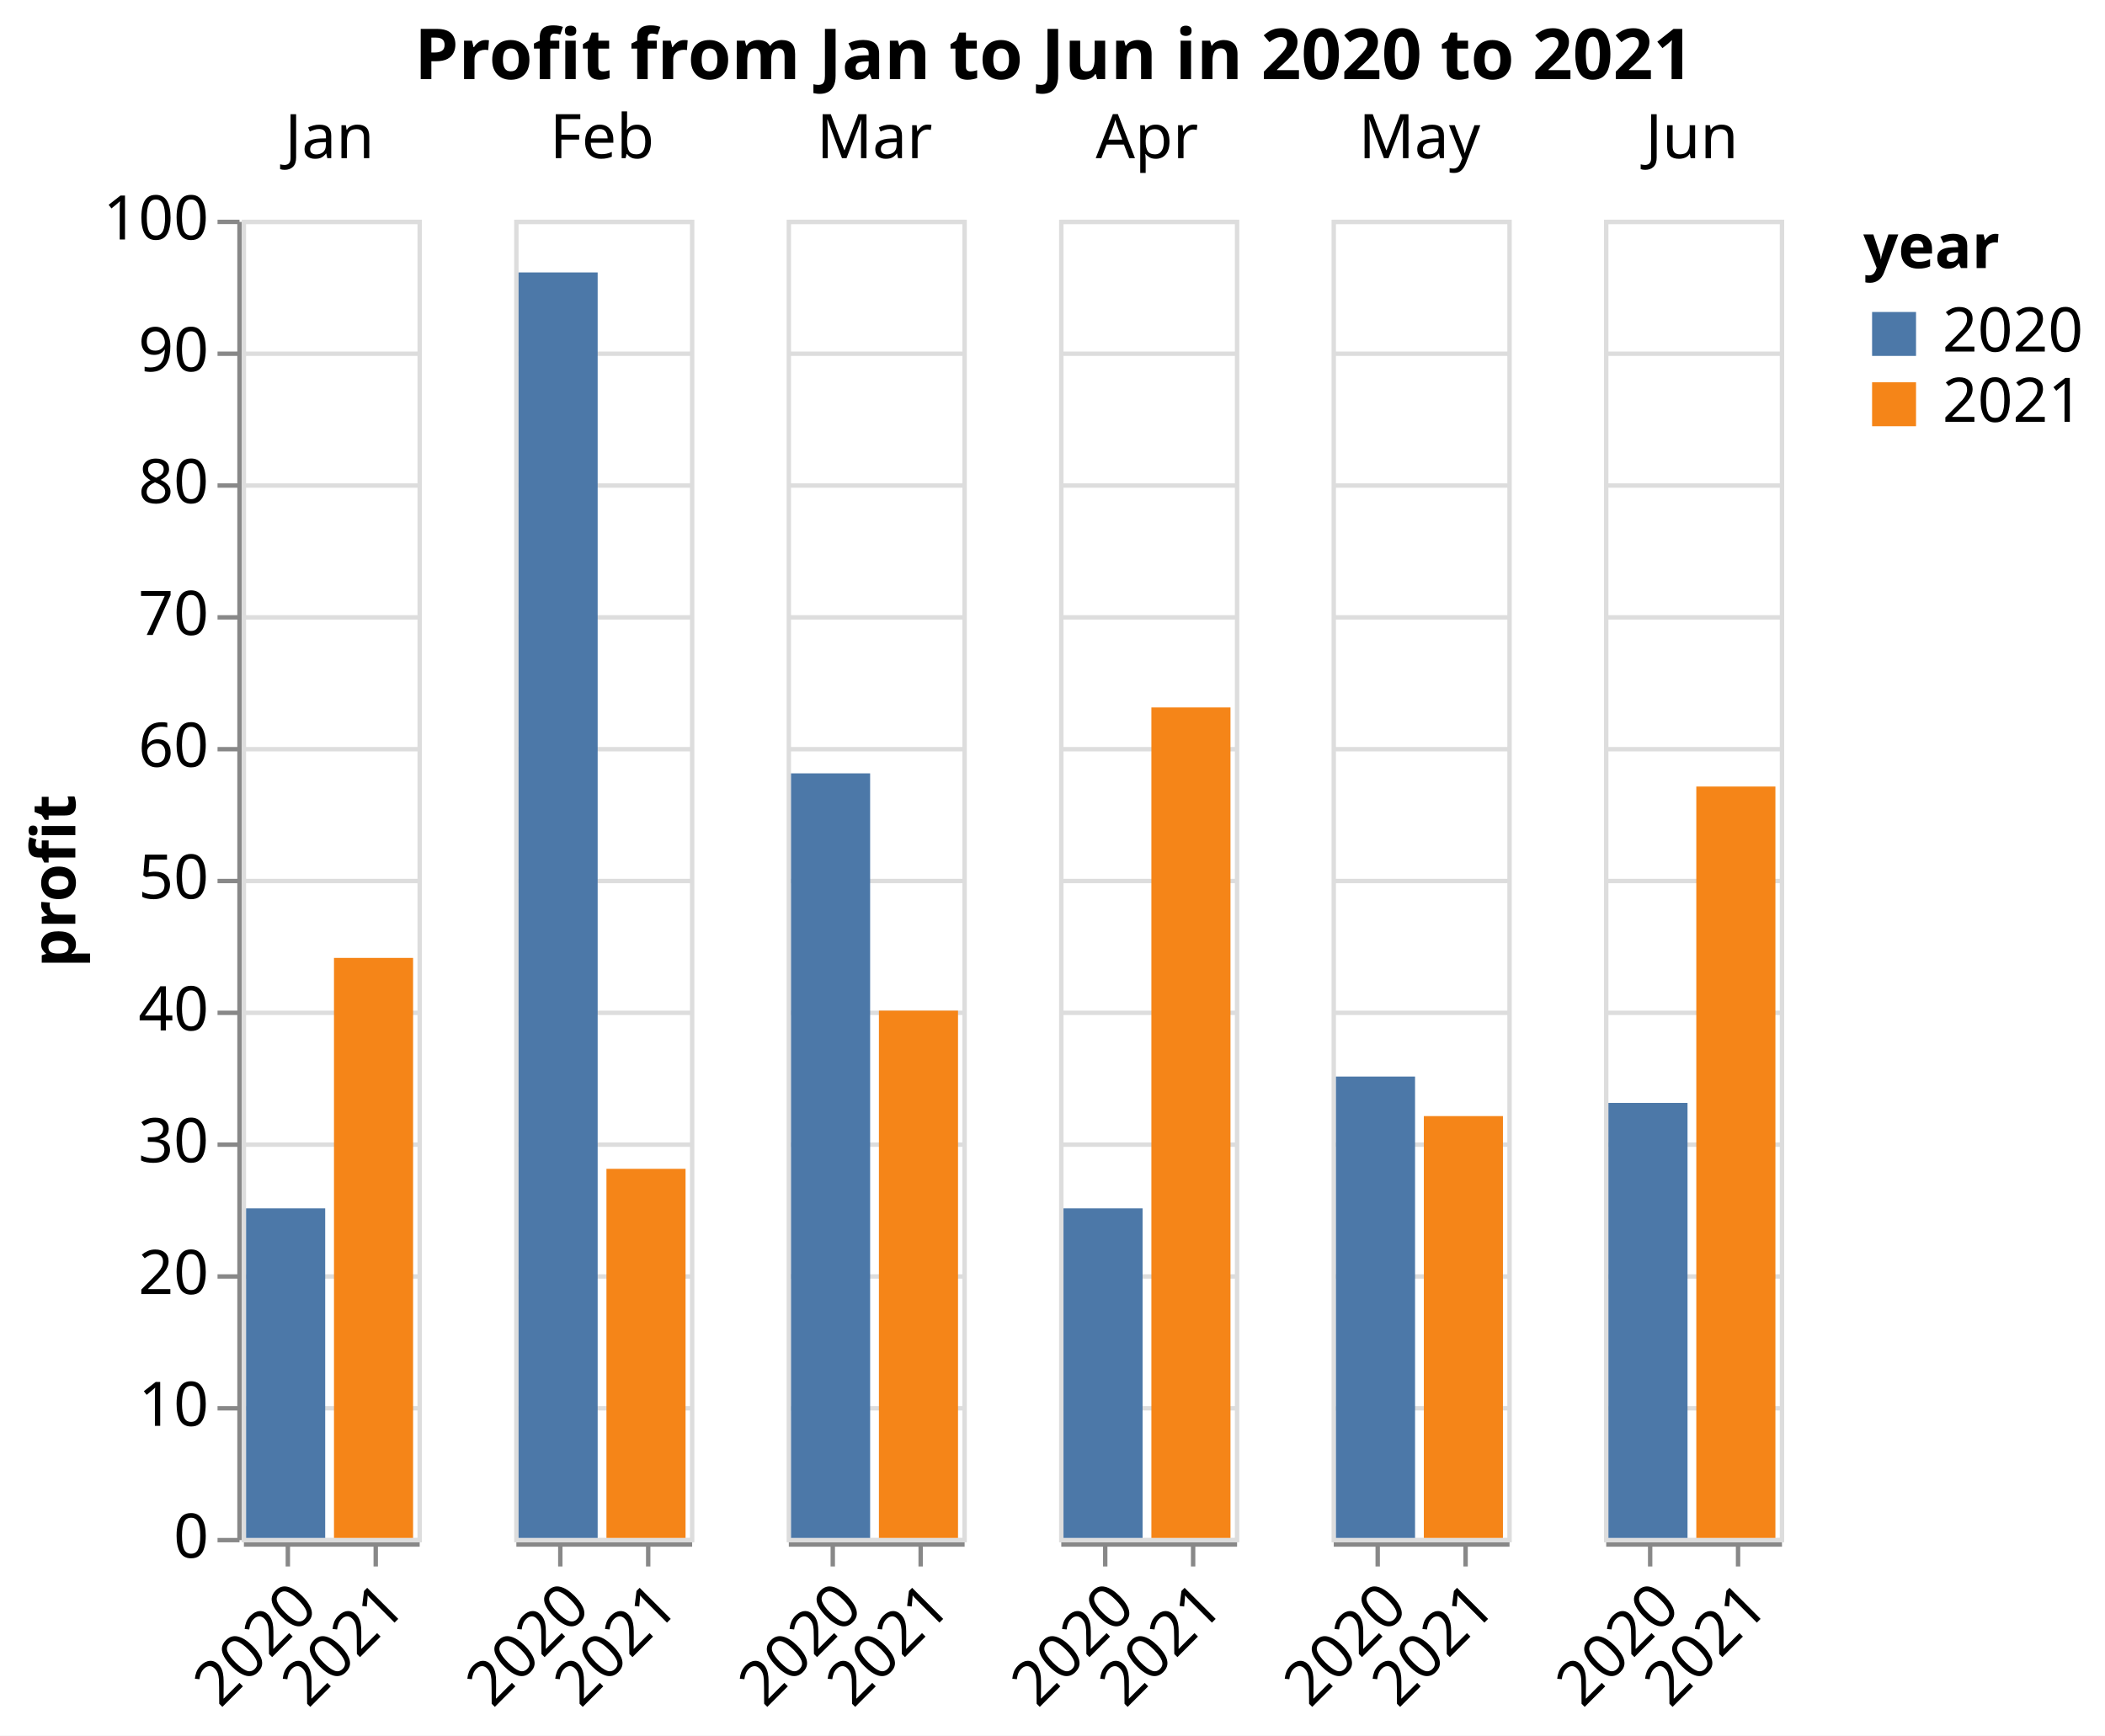
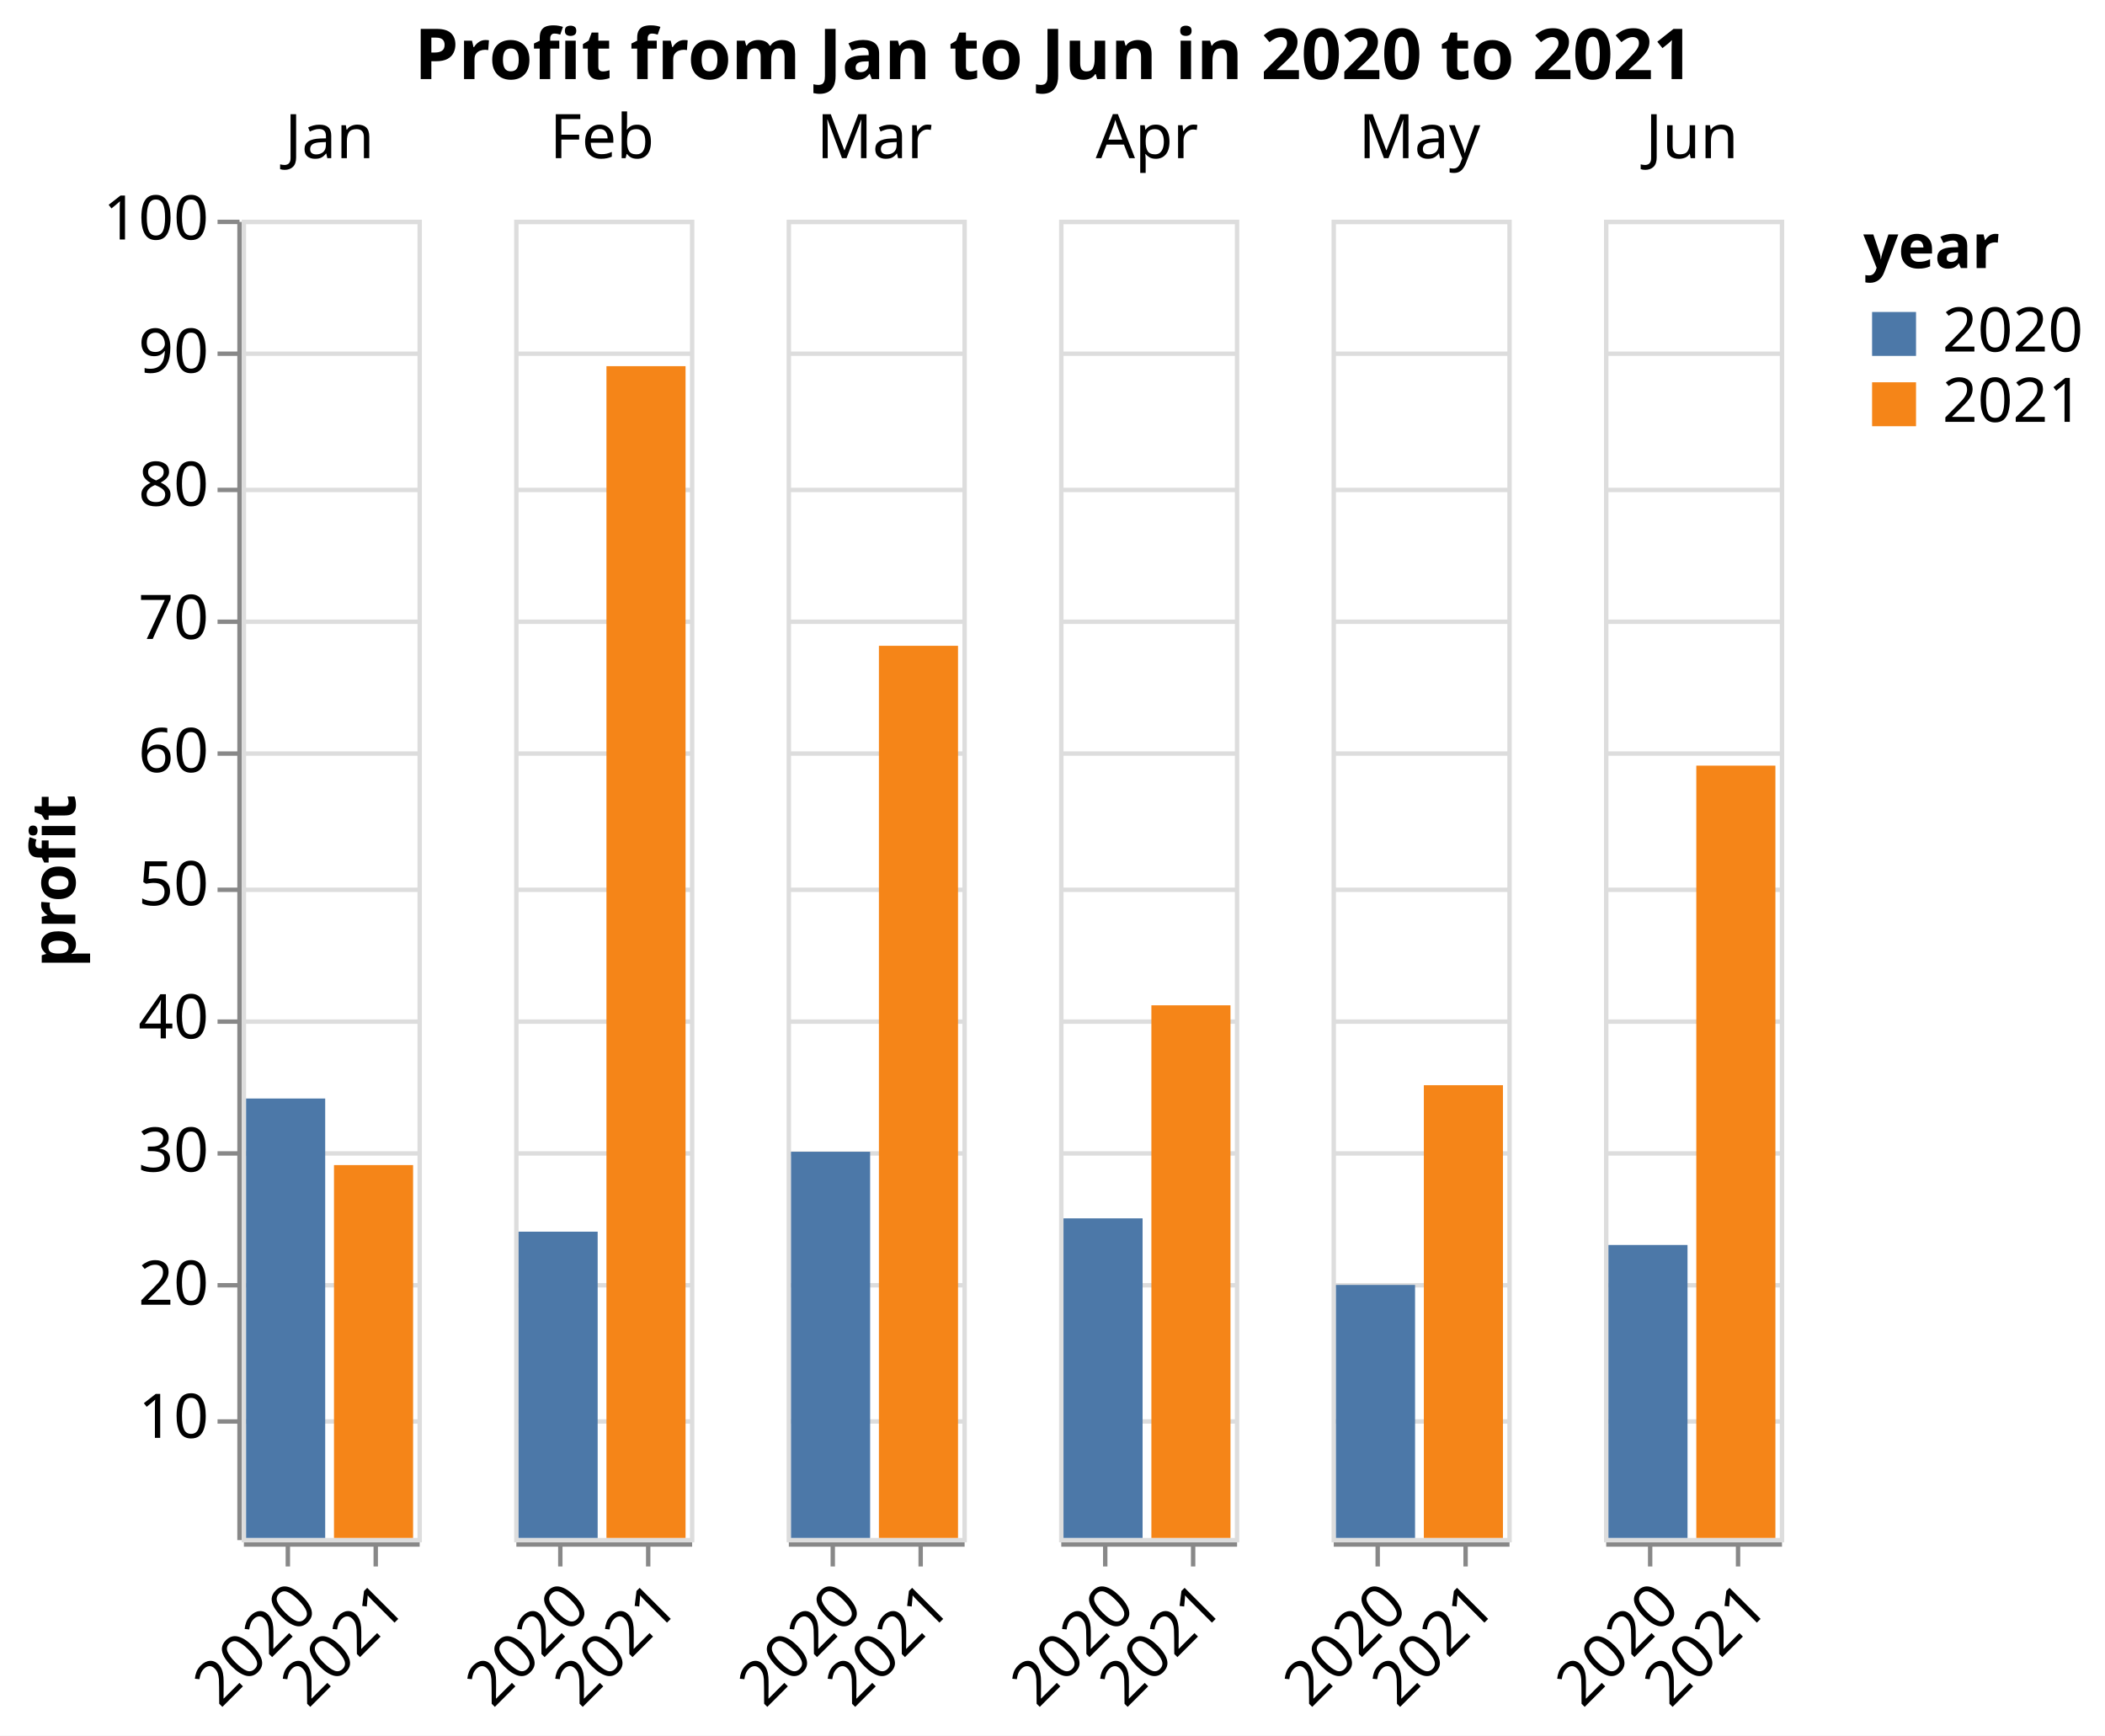
<svg xmlns="http://www.w3.org/2000/svg" version="1.1" class="marks" width="479" height="395" viewBox="0 0 479 395">
  <rect width="479" height="395" fill="white" />
  <g fill="none" stroke-miterlimit="10" transform="translate(55,50)">
    <g class="mark-group role-frame root" role="graphics-object" aria-roledescription="group mark container">
      <g transform="translate(0,0)">
        <path class="background" aria-hidden="true" d="M0,0h0v0h0Z" />
        <g>
          <g class="mark-group role-row-header row_header" role="graphics-object" aria-roledescription="group mark container">
            <g transform="translate(-1,0)">
              <path class="background" aria-hidden="true" d="M0,0h0v300h0Z" />
              <g>
-                 <g class="mark-group role-axis" role="graphics-symbol" aria-roledescription="axis" aria-label="Y-axis titled 'profit' for a linear scale with values from 0 to 100">
-                   <g transform="translate(0.5,0.5)">
-                     <path class="background" aria-hidden="true" d="M0,0h0v0h0Z" pointer-events="none" />
-                     <g>
-                       <g class="mark-rule role-axis-tick" pointer-events="none">
-                         <line transform="translate(0,300)" x2="-5" y2="0" stroke="#888" stroke-width="1" opacity="1" />
-                         <line transform="translate(0,270)" x2="-5" y2="0" stroke="#888" stroke-width="1" opacity="1" />
-                         <line transform="translate(0,240)" x2="-5" y2="0" stroke="#888" stroke-width="1" opacity="1" />
-                         <line transform="translate(0,210)" x2="-5" y2="0" stroke="#888" stroke-width="1" opacity="1" />
-                         <line transform="translate(0,180)" x2="-5" y2="0" stroke="#888" stroke-width="1" opacity="1" />
-                         <line transform="translate(0,150)" x2="-5" y2="0" stroke="#888" stroke-width="1" opacity="1" />
-                         <line transform="translate(0,120)" x2="-5" y2="0" stroke="#888" stroke-width="1" opacity="1" />
-                         <line transform="translate(0,90)" x2="-5" y2="0" stroke="#888" stroke-width="1" opacity="1" />
-                         <line transform="translate(0,60)" x2="-5" y2="0" stroke="#888" stroke-width="1" opacity="1" />
+                 <g class="mark-group role-axis" role="graphics-symbol" aria-roledescription="axis" aria-label="Y-axis titled 'profit' for a linear scale with values from 1 to 100">
+                   <g transform="translate(0.5,0.5)">
+                     <path class="background" aria-hidden="true" d="M0,0h0v0h0Z" pointer-events="none" />
+                     <g>
+                       <g class="mark-rule role-axis-tick" pointer-events="none">
+                         <line transform="translate(0,273)" x2="-5" y2="0" stroke="#888" stroke-width="1" opacity="1" />
+                         <line transform="translate(0,242)" x2="-5" y2="0" stroke="#888" stroke-width="1" opacity="1" />
+                         <line transform="translate(0,212)" x2="-5" y2="0" stroke="#888" stroke-width="1" opacity="1" />
+                         <line transform="translate(0,182)" x2="-5" y2="0" stroke="#888" stroke-width="1" opacity="1" />
+                         <line transform="translate(0,152)" x2="-5" y2="0" stroke="#888" stroke-width="1" opacity="1" />
+                         <line transform="translate(0,121)" x2="-5" y2="0" stroke="#888" stroke-width="1" opacity="1" />
+                         <line transform="translate(0,91)" x2="-5" y2="0" stroke="#888" stroke-width="1" opacity="1" />
+                         <line transform="translate(0,61)" x2="-5" y2="0" stroke="#888" stroke-width="1" opacity="1" />
                        <line transform="translate(0,30)" x2="-5" y2="0" stroke="#888" stroke-width="1" opacity="1" />
                        <line transform="translate(0,0)" x2="-5" y2="0" stroke="#888" stroke-width="1" opacity="1" />
                      </g>
                      <g class="mark-text role-axis-label" pointer-events="none">
-                         <text text-anchor="end" transform="translate(-7,304)" font-family="sans-serif" font-size="14px" fill="#000" opacity="1">0</text>
-                         <text text-anchor="end" transform="translate(-7,274)" font-family="sans-serif" font-size="14px" fill="#000" opacity="1">10</text>
-                         <text text-anchor="end" transform="translate(-7,244)" font-family="sans-serif" font-size="14px" fill="#000" opacity="1">20</text>
-                         <text text-anchor="end" transform="translate(-7,214)" font-family="sans-serif" font-size="14px" fill="#000" opacity="1">30</text>
-                         <text text-anchor="end" transform="translate(-7,184)" font-family="sans-serif" font-size="14px" fill="#000" opacity="1">40</text>
-                         <text text-anchor="end" transform="translate(-7,154)" font-family="sans-serif" font-size="14px" fill="#000" opacity="1">50</text>
-                         <text text-anchor="end" transform="translate(-7,124)" font-family="sans-serif" font-size="14px" fill="#000" opacity="1">60</text>
-                         <text text-anchor="end" transform="translate(-7,94)" font-family="sans-serif" font-size="14px" fill="#000" opacity="1">70</text>
-                         <text text-anchor="end" transform="translate(-7,64)" font-family="sans-serif" font-size="14px" fill="#000" opacity="1">80</text>
-                         <text text-anchor="end" transform="translate(-7,34)" font-family="sans-serif" font-size="14px" fill="#000" opacity="1">90</text>
+                         <text text-anchor="end" transform="translate(-7,276.7273)" font-family="sans-serif" font-size="14px" fill="#000" opacity="1">10</text>
+                         <text text-anchor="end" transform="translate(-7,246.4242)" font-family="sans-serif" font-size="14px" fill="#000" opacity="1">20</text>
+                         <text text-anchor="end" transform="translate(-7,216.1212)" font-family="sans-serif" font-size="14px" fill="#000" opacity="1">30</text>
+                         <text text-anchor="end" transform="translate(-7,185.8182)" font-family="sans-serif" font-size="14px" fill="#000" opacity="1">40</text>
+                         <text text-anchor="end" transform="translate(-7,155.5152)" font-family="sans-serif" font-size="14px" fill="#000" opacity="1">50</text>
+                         <text text-anchor="end" transform="translate(-7,125.2121)" font-family="sans-serif" font-size="14px" fill="#000" opacity="1">60</text>
+                         <text text-anchor="end" transform="translate(-7,94.90909)" font-family="sans-serif" font-size="14px" fill="#000" opacity="1">70</text>
+                         <text text-anchor="end" transform="translate(-7,64.60606)" font-family="sans-serif" font-size="14px" fill="#000" opacity="1">80</text>
+                         <text text-anchor="end" transform="translate(-7,34.30303)" font-family="sans-serif" font-size="14px" fill="#000" opacity="1">90</text>
                        <text text-anchor="end" transform="translate(-7,4)" font-family="sans-serif" font-size="14px" fill="#000" opacity="1">100</text>
                      </g>
                      <g class="mark-rule role-axis-domain" pointer-events="none">
                        <line transform="translate(0,300)" x2="0" y2="-300" stroke="#888" stroke-width="1" opacity="1" />
                      </g>
                      <g class="mark-text role-axis-title" pointer-events="none">
                        <text text-anchor="middle" transform="translate(-34.3584,150) rotate(-90) translate(0,-3)" font-family="sans-serif" font-size="14px" font-weight="bold" fill="#000" opacity="1">profit</text>
                      </g>
                    </g>
                    <path class="foreground" aria-hidden="true" d="" pointer-events="none" display="none" />
                  </g>
                </g>
              </g>
              <path class="foreground" aria-hidden="true" d="" display="none" />
            </g>
          </g>
          <g class="mark-group role-column-header column_header" role="graphics-object" aria-roledescription="group mark container">
            <g transform="translate(0,-1)">
              <path class="background" aria-hidden="true" d="M0,0h40v0h-40Z" />
              <g>
                <g class="mark-group role-title">
                  <g transform="translate(20,-24)">
                    <path class="background" aria-hidden="true" d="M0,0h0v0h0Z" pointer-events="none" />
                    <g>
                      <g class="mark-text role-title-text" role="graphics-symbol" aria-roledescription="title" aria-label="Title text 'Jan'" pointer-events="none">
                        <text text-anchor="middle" transform="translate(0,11)" font-family="sans-serif" font-size="14px" fill="#000" opacity="1">Jan</text>
                      </g>
                    </g>
                    <path class="foreground" aria-hidden="true" d="" pointer-events="none" display="none" />
                  </g>
                </g>
              </g>
              <path class="foreground" aria-hidden="true" d="" display="none" />
            </g>
            <g transform="translate(62,-1)">
              <path class="background" aria-hidden="true" d="M0,0h40v0h-40Z" />
              <g>
                <g class="mark-group role-title">
                  <g transform="translate(20,-24)">
                    <path class="background" aria-hidden="true" d="M0,0h0v0h0Z" pointer-events="none" />
                    <g>
                      <g class="mark-text role-title-text" role="graphics-symbol" aria-roledescription="title" aria-label="Title text 'Feb'" pointer-events="none">
                        <text text-anchor="middle" transform="translate(0,11)" font-family="sans-serif" font-size="14px" fill="#000" opacity="1">Feb</text>
                      </g>
                    </g>
                    <path class="foreground" aria-hidden="true" d="" pointer-events="none" display="none" />
                  </g>
                </g>
              </g>
              <path class="foreground" aria-hidden="true" d="" display="none" />
            </g>
            <g transform="translate(124,-1)">
              <path class="background" aria-hidden="true" d="M0,0h40v0h-40Z" />
              <g>
                <g class="mark-group role-title">
                  <g transform="translate(20,-24)">
                    <path class="background" aria-hidden="true" d="M0,0h0v0h0Z" pointer-events="none" />
                    <g>
                      <g class="mark-text role-title-text" role="graphics-symbol" aria-roledescription="title" aria-label="Title text 'Mar'" pointer-events="none">
                        <text text-anchor="middle" transform="translate(0,11)" font-family="sans-serif" font-size="14px" fill="#000" opacity="1">Mar</text>
                      </g>
                    </g>
                    <path class="foreground" aria-hidden="true" d="" pointer-events="none" display="none" />
                  </g>
                </g>
              </g>
              <path class="foreground" aria-hidden="true" d="" display="none" />
            </g>
            <g transform="translate(186,-1)">
              <path class="background" aria-hidden="true" d="M0,0h40v0h-40Z" />
              <g>
                <g class="mark-group role-title">
                  <g transform="translate(20,-24)">
                    <path class="background" aria-hidden="true" d="M0,0h0v0h0Z" pointer-events="none" />
                    <g>
                      <g class="mark-text role-title-text" role="graphics-symbol" aria-roledescription="title" aria-label="Title text 'Apr'" pointer-events="none">
                        <text text-anchor="middle" transform="translate(0,11)" font-family="sans-serif" font-size="14px" fill="#000" opacity="1">Apr</text>
                      </g>
                    </g>
                    <path class="foreground" aria-hidden="true" d="" pointer-events="none" display="none" />
                  </g>
                </g>
              </g>
              <path class="foreground" aria-hidden="true" d="" display="none" />
            </g>
            <g transform="translate(248,-1)">
              <path class="background" aria-hidden="true" d="M0,0h40v0h-40Z" />
              <g>
                <g class="mark-group role-title">
                  <g transform="translate(20,-24)">
                    <path class="background" aria-hidden="true" d="M0,0h0v0h0Z" pointer-events="none" />
                    <g>
                      <g class="mark-text role-title-text" role="graphics-symbol" aria-roledescription="title" aria-label="Title text 'May'" pointer-events="none">
                        <text text-anchor="middle" transform="translate(0,11)" font-family="sans-serif" font-size="14px" fill="#000" opacity="1">May</text>
                      </g>
                    </g>
                    <path class="foreground" aria-hidden="true" d="" pointer-events="none" display="none" />
                  </g>
                </g>
              </g>
              <path class="foreground" aria-hidden="true" d="" display="none" />
            </g>
            <g transform="translate(310,-1)">
              <path class="background" aria-hidden="true" d="M0,0h40v0h-40Z" />
              <g>
                <g class="mark-group role-title">
                  <g transform="translate(20,-24)">
                    <path class="background" aria-hidden="true" d="M0,0h0v0h0Z" pointer-events="none" />
                    <g>
                      <g class="mark-text role-title-text" role="graphics-symbol" aria-roledescription="title" aria-label="Title text 'Jun'" pointer-events="none">
                        <text text-anchor="middle" transform="translate(0,11)" font-family="sans-serif" font-size="14px" fill="#000" opacity="1">Jun</text>
                      </g>
                    </g>
                    <path class="foreground" aria-hidden="true" d="" pointer-events="none" display="none" />
                  </g>
                </g>
              </g>
              <path class="foreground" aria-hidden="true" d="" display="none" />
            </g>
          </g>
          <g class="mark-group role-column-footer column_footer" role="graphics-object" aria-roledescription="group mark container">
            <g transform="translate(0,301)">
              <path class="background" aria-hidden="true" d="M0,0h40v0h-40Z" />
              <g>
                <g class="mark-group role-axis" role="graphics-symbol" aria-roledescription="axis" aria-label="X-axis for a discrete scale with 2 values: 2020, 2021">
                  <g transform="translate(0.5,0.5)">
                    <path class="background" aria-hidden="true" d="M0,0h0v0h0Z" pointer-events="none" />
                    <g>
                      <g class="mark-rule role-axis-tick" pointer-events="none">
                        <line transform="translate(10,0)" x2="0" y2="5" stroke="#888" stroke-width="1" opacity="1" />
                        <line transform="translate(30,0)" x2="0" y2="5" stroke="#888" stroke-width="1" opacity="1" />
                      </g>
                      <g class="mark-text role-axis-label" pointer-events="none">
                        <text text-anchor="end" transform="translate(9.5,7) rotate(315) translate(0,11)" font-family="sans-serif" font-size="14px" fill="#000" opacity="1">2020</text>
                        <text text-anchor="end" transform="translate(29.5,7) rotate(315) translate(0,11)" font-family="sans-serif" font-size="14px" fill="#000" opacity="1">2021</text>
                      </g>
                      <g class="mark-rule role-axis-domain" pointer-events="none">
                        <line transform="translate(0,0)" x2="40" y2="0" stroke="#888" stroke-width="1" opacity="1" />
                      </g>
                    </g>
                    <path class="foreground" aria-hidden="true" d="" pointer-events="none" display="none" />
                  </g>
                </g>
              </g>
              <path class="foreground" aria-hidden="true" d="" display="none" />
            </g>
            <g transform="translate(62,301)">
              <path class="background" aria-hidden="true" d="M0,0h40v0h-40Z" />
              <g>
                <g class="mark-group role-axis" role="graphics-symbol" aria-roledescription="axis" aria-label="X-axis for a discrete scale with 2 values: 2020, 2021">
                  <g transform="translate(0.5,0.5)">
                    <path class="background" aria-hidden="true" d="M0,0h0v0h0Z" pointer-events="none" />
                    <g>
                      <g class="mark-rule role-axis-tick" pointer-events="none">
                        <line transform="translate(10,0)" x2="0" y2="5" stroke="#888" stroke-width="1" opacity="1" />
                        <line transform="translate(30,0)" x2="0" y2="5" stroke="#888" stroke-width="1" opacity="1" />
                      </g>
                      <g class="mark-text role-axis-label" pointer-events="none">
                        <text text-anchor="end" transform="translate(9.5,7) rotate(315) translate(0,11)" font-family="sans-serif" font-size="14px" fill="#000" opacity="1">2020</text>
                        <text text-anchor="end" transform="translate(29.5,7) rotate(315) translate(0,11)" font-family="sans-serif" font-size="14px" fill="#000" opacity="1">2021</text>
                      </g>
                      <g class="mark-rule role-axis-domain" pointer-events="none">
                        <line transform="translate(0,0)" x2="40" y2="0" stroke="#888" stroke-width="1" opacity="1" />
                      </g>
                    </g>
                    <path class="foreground" aria-hidden="true" d="" pointer-events="none" display="none" />
                  </g>
                </g>
              </g>
              <path class="foreground" aria-hidden="true" d="" display="none" />
            </g>
            <g transform="translate(124,301)">
              <path class="background" aria-hidden="true" d="M0,0h40v0h-40Z" />
              <g>
                <g class="mark-group role-axis" role="graphics-symbol" aria-roledescription="axis" aria-label="X-axis for a discrete scale with 2 values: 2020, 2021">
                  <g transform="translate(0.5,0.5)">
                    <path class="background" aria-hidden="true" d="M0,0h0v0h0Z" pointer-events="none" />
                    <g>
                      <g class="mark-rule role-axis-tick" pointer-events="none">
                        <line transform="translate(10,0)" x2="0" y2="5" stroke="#888" stroke-width="1" opacity="1" />
                        <line transform="translate(30,0)" x2="0" y2="5" stroke="#888" stroke-width="1" opacity="1" />
                      </g>
                      <g class="mark-text role-axis-label" pointer-events="none">
                        <text text-anchor="end" transform="translate(9.5,7) rotate(315) translate(0,11)" font-family="sans-serif" font-size="14px" fill="#000" opacity="1">2020</text>
                        <text text-anchor="end" transform="translate(29.5,7) rotate(315) translate(0,11)" font-family="sans-serif" font-size="14px" fill="#000" opacity="1">2021</text>
                      </g>
                      <g class="mark-rule role-axis-domain" pointer-events="none">
                        <line transform="translate(0,0)" x2="40" y2="0" stroke="#888" stroke-width="1" opacity="1" />
                      </g>
                    </g>
                    <path class="foreground" aria-hidden="true" d="" pointer-events="none" display="none" />
                  </g>
                </g>
              </g>
              <path class="foreground" aria-hidden="true" d="" display="none" />
            </g>
            <g transform="translate(186,301)">
              <path class="background" aria-hidden="true" d="M0,0h40v0h-40Z" />
              <g>
                <g class="mark-group role-axis" role="graphics-symbol" aria-roledescription="axis" aria-label="X-axis for a discrete scale with 2 values: 2020, 2021">
                  <g transform="translate(0.5,0.5)">
                    <path class="background" aria-hidden="true" d="M0,0h0v0h0Z" pointer-events="none" />
                    <g>
                      <g class="mark-rule role-axis-tick" pointer-events="none">
                        <line transform="translate(10,0)" x2="0" y2="5" stroke="#888" stroke-width="1" opacity="1" />
                        <line transform="translate(30,0)" x2="0" y2="5" stroke="#888" stroke-width="1" opacity="1" />
                      </g>
                      <g class="mark-text role-axis-label" pointer-events="none">
                        <text text-anchor="end" transform="translate(9.5,7) rotate(315) translate(0,11)" font-family="sans-serif" font-size="14px" fill="#000" opacity="1">2020</text>
                        <text text-anchor="end" transform="translate(29.5,7) rotate(315) translate(0,11)" font-family="sans-serif" font-size="14px" fill="#000" opacity="1">2021</text>
                      </g>
                      <g class="mark-rule role-axis-domain" pointer-events="none">
                        <line transform="translate(0,0)" x2="40" y2="0" stroke="#888" stroke-width="1" opacity="1" />
                      </g>
                    </g>
                    <path class="foreground" aria-hidden="true" d="" pointer-events="none" display="none" />
                  </g>
                </g>
              </g>
              <path class="foreground" aria-hidden="true" d="" display="none" />
            </g>
            <g transform="translate(248,301)">
              <path class="background" aria-hidden="true" d="M0,0h40v0h-40Z" />
              <g>
                <g class="mark-group role-axis" role="graphics-symbol" aria-roledescription="axis" aria-label="X-axis for a discrete scale with 2 values: 2020, 2021">
                  <g transform="translate(0.5,0.5)">
                    <path class="background" aria-hidden="true" d="M0,0h0v0h0Z" pointer-events="none" />
                    <g>
                      <g class="mark-rule role-axis-tick" pointer-events="none">
                        <line transform="translate(10,0)" x2="0" y2="5" stroke="#888" stroke-width="1" opacity="1" />
                        <line transform="translate(30,0)" x2="0" y2="5" stroke="#888" stroke-width="1" opacity="1" />
                      </g>
                      <g class="mark-text role-axis-label" pointer-events="none">
                        <text text-anchor="end" transform="translate(9.5,7) rotate(315) translate(0,11)" font-family="sans-serif" font-size="14px" fill="#000" opacity="1">2020</text>
                        <text text-anchor="end" transform="translate(29.5,7) rotate(315) translate(0,11)" font-family="sans-serif" font-size="14px" fill="#000" opacity="1">2021</text>
                      </g>
                      <g class="mark-rule role-axis-domain" pointer-events="none">
                        <line transform="translate(0,0)" x2="40" y2="0" stroke="#888" stroke-width="1" opacity="1" />
                      </g>
                    </g>
                    <path class="foreground" aria-hidden="true" d="" pointer-events="none" display="none" />
                  </g>
                </g>
              </g>
              <path class="foreground" aria-hidden="true" d="" display="none" />
            </g>
            <g transform="translate(310,301)">
              <path class="background" aria-hidden="true" d="M0,0h40v0h-40Z" />
              <g>
                <g class="mark-group role-axis" role="graphics-symbol" aria-roledescription="axis" aria-label="X-axis for a discrete scale with 2 values: 2020, 2021">
                  <g transform="translate(0.5,0.5)">
                    <path class="background" aria-hidden="true" d="M0,0h0v0h0Z" pointer-events="none" />
                    <g>
                      <g class="mark-rule role-axis-tick" pointer-events="none">
                        <line transform="translate(10,0)" x2="0" y2="5" stroke="#888" stroke-width="1" opacity="1" />
                        <line transform="translate(30,0)" x2="0" y2="5" stroke="#888" stroke-width="1" opacity="1" />
                      </g>
                      <g class="mark-text role-axis-label" pointer-events="none">
                        <text text-anchor="end" transform="translate(9.5,7) rotate(315) translate(0,11)" font-family="sans-serif" font-size="14px" fill="#000" opacity="1">2020</text>
                        <text text-anchor="end" transform="translate(29.5,7) rotate(315) translate(0,11)" font-family="sans-serif" font-size="14px" fill="#000" opacity="1">2021</text>
                      </g>
                      <g class="mark-rule role-axis-domain" pointer-events="none">
                        <line transform="translate(0,0)" x2="40" y2="0" stroke="#888" stroke-width="1" opacity="1" />
                      </g>
                    </g>
                    <path class="foreground" aria-hidden="true" d="" pointer-events="none" display="none" />
                  </g>
                </g>
              </g>
              <path class="foreground" aria-hidden="true" d="" display="none" />
            </g>
          </g>
          <g class="mark-group role-scope cell" role="graphics-object" aria-roledescription="group mark container">
            <g transform="translate(0,0)">
              <path class="background" aria-hidden="true" d="M0.5,0.5h40v300h-40Z" stroke="#ddd" />
              <g>
                <g class="mark-group role-axis" aria-hidden="true">
                  <g transform="translate(0.5,0.5)">
                    <path class="background" aria-hidden="true" d="M0,0h0v0h0Z" pointer-events="none" />
                    <g>
                      <g class="mark-rule role-axis-grid" pointer-events="none">
-                         <line transform="translate(0,300)" x2="40" y2="0" stroke="#ddd" stroke-width="1" opacity="1" />
-                         <line transform="translate(0,270)" x2="40" y2="0" stroke="#ddd" stroke-width="1" opacity="1" />
-                         <line transform="translate(0,240)" x2="40" y2="0" stroke="#ddd" stroke-width="1" opacity="1" />
-                         <line transform="translate(0,210)" x2="40" y2="0" stroke="#ddd" stroke-width="1" opacity="1" />
-                         <line transform="translate(0,180)" x2="40" y2="0" stroke="#ddd" stroke-width="1" opacity="1" />
-                         <line transform="translate(0,150)" x2="40" y2="0" stroke="#ddd" stroke-width="1" opacity="1" />
-                         <line transform="translate(0,120)" x2="40" y2="0" stroke="#ddd" stroke-width="1" opacity="1" />
-                         <line transform="translate(0,90)" x2="40" y2="0" stroke="#ddd" stroke-width="1" opacity="1" />
-                         <line transform="translate(0,60)" x2="40" y2="0" stroke="#ddd" stroke-width="1" opacity="1" />
+                         <line transform="translate(0,273)" x2="40" y2="0" stroke="#ddd" stroke-width="1" opacity="1" />
+                         <line transform="translate(0,242)" x2="40" y2="0" stroke="#ddd" stroke-width="1" opacity="1" />
+                         <line transform="translate(0,212)" x2="40" y2="0" stroke="#ddd" stroke-width="1" opacity="1" />
+                         <line transform="translate(0,182)" x2="40" y2="0" stroke="#ddd" stroke-width="1" opacity="1" />
+                         <line transform="translate(0,152)" x2="40" y2="0" stroke="#ddd" stroke-width="1" opacity="1" />
+                         <line transform="translate(0,121)" x2="40" y2="0" stroke="#ddd" stroke-width="1" opacity="1" />
+                         <line transform="translate(0,91)" x2="40" y2="0" stroke="#ddd" stroke-width="1" opacity="1" />
+                         <line transform="translate(0,61)" x2="40" y2="0" stroke="#ddd" stroke-width="1" opacity="1" />
                        <line transform="translate(0,30)" x2="40" y2="0" stroke="#ddd" stroke-width="1" opacity="1" />
                        <line transform="translate(0,0)" x2="40" y2="0" stroke="#ddd" stroke-width="1" opacity="1" />
                      </g>
                    </g>
                    <path class="foreground" aria-hidden="true" d="" pointer-events="none" display="none" />
                  </g>
                </g>
                <g class="mark-rect role-mark child_marks" role="graphics-object" aria-roledescription="rect mark container">
-                   <path aria-label="year: 2020; profit: 25" role="graphics-symbol" aria-roledescription="bar" d="M1,225h18v75h-18Z" fill="#4c78a8" />
-                   <path aria-label="year: 2021; profit: 44" role="graphics-symbol" aria-roledescription="bar" d="M21,168h18v132h-18Z" fill="#f58518" />
+                   <path aria-label="year: 2020; profit: 34" role="graphics-symbol" aria-roledescription="bar" d="M1,200h18v100h-18Z" fill="#4c78a8" />
+                   <path aria-label="year: 2021; profit: 29" role="graphics-symbol" aria-roledescription="bar" d="M21,215.152h18v84.848h-18Z" fill="#f58518" />
                </g>
              </g>
              <path class="foreground" aria-hidden="true" d="" display="none" />
            </g>
            <g transform="translate(62,0)">
              <path class="background" aria-hidden="true" d="M0.5,0.5h40v300h-40Z" stroke="#ddd" />
              <g>
                <g class="mark-group role-axis" aria-hidden="true">
                  <g transform="translate(0.5,0.5)">
                    <path class="background" aria-hidden="true" d="M0,0h0v0h0Z" pointer-events="none" />
                    <g>
                      <g class="mark-rule role-axis-grid" pointer-events="none">
-                         <line transform="translate(0,300)" x2="40" y2="0" stroke="#ddd" stroke-width="1" opacity="1" />
-                         <line transform="translate(0,270)" x2="40" y2="0" stroke="#ddd" stroke-width="1" opacity="1" />
-                         <line transform="translate(0,240)" x2="40" y2="0" stroke="#ddd" stroke-width="1" opacity="1" />
-                         <line transform="translate(0,210)" x2="40" y2="0" stroke="#ddd" stroke-width="1" opacity="1" />
-                         <line transform="translate(0,180)" x2="40" y2="0" stroke="#ddd" stroke-width="1" opacity="1" />
-                         <line transform="translate(0,150)" x2="40" y2="0" stroke="#ddd" stroke-width="1" opacity="1" />
-                         <line transform="translate(0,120)" x2="40" y2="0" stroke="#ddd" stroke-width="1" opacity="1" />
-                         <line transform="translate(0,90)" x2="40" y2="0" stroke="#ddd" stroke-width="1" opacity="1" />
-                         <line transform="translate(0,60)" x2="40" y2="0" stroke="#ddd" stroke-width="1" opacity="1" />
+                         <line transform="translate(0,273)" x2="40" y2="0" stroke="#ddd" stroke-width="1" opacity="1" />
+                         <line transform="translate(0,242)" x2="40" y2="0" stroke="#ddd" stroke-width="1" opacity="1" />
+                         <line transform="translate(0,212)" x2="40" y2="0" stroke="#ddd" stroke-width="1" opacity="1" />
+                         <line transform="translate(0,182)" x2="40" y2="0" stroke="#ddd" stroke-width="1" opacity="1" />
+                         <line transform="translate(0,152)" x2="40" y2="0" stroke="#ddd" stroke-width="1" opacity="1" />
+                         <line transform="translate(0,121)" x2="40" y2="0" stroke="#ddd" stroke-width="1" opacity="1" />
+                         <line transform="translate(0,91)" x2="40" y2="0" stroke="#ddd" stroke-width="1" opacity="1" />
+                         <line transform="translate(0,61)" x2="40" y2="0" stroke="#ddd" stroke-width="1" opacity="1" />
                        <line transform="translate(0,30)" x2="40" y2="0" stroke="#ddd" stroke-width="1" opacity="1" />
                        <line transform="translate(0,0)" x2="40" y2="0" stroke="#ddd" stroke-width="1" opacity="1" />
                      </g>
                    </g>
                    <path class="foreground" aria-hidden="true" d="" pointer-events="none" display="none" />
                  </g>
                </g>
                <g class="mark-rect role-mark child_marks" role="graphics-object" aria-roledescription="rect mark container">
-                   <path aria-label="year: 2020; profit: 96" role="graphics-symbol" aria-roledescription="bar" d="M1,12h18v288h-18Z" fill="#4c78a8" />
-                   <path aria-label="year: 2021; profit: 28" role="graphics-symbol" aria-roledescription="bar" d="M21,216h18v84h-18Z" fill="#f58518" />
+                   <path aria-label="year: 2020; profit: 24" role="graphics-symbol" aria-roledescription="bar" d="M1,230.303h18v69.697h-18Z" fill="#4c78a8" />
+                   <path aria-label="year: 2021; profit: 89" role="graphics-symbol" aria-roledescription="bar" d="M21,33.333h18v266.667h-18Z" fill="#f58518" />
                </g>
              </g>
              <path class="foreground" aria-hidden="true" d="" display="none" />
            </g>
            <g transform="translate(124,0)">
              <path class="background" aria-hidden="true" d="M0.5,0.5h40v300h-40Z" stroke="#ddd" />
              <g>
                <g class="mark-group role-axis" aria-hidden="true">
                  <g transform="translate(0.5,0.5)">
                    <path class="background" aria-hidden="true" d="M0,0h0v0h0Z" pointer-events="none" />
                    <g>
                      <g class="mark-rule role-axis-grid" pointer-events="none">
-                         <line transform="translate(0,300)" x2="40" y2="0" stroke="#ddd" stroke-width="1" opacity="1" />
-                         <line transform="translate(0,270)" x2="40" y2="0" stroke="#ddd" stroke-width="1" opacity="1" />
-                         <line transform="translate(0,240)" x2="40" y2="0" stroke="#ddd" stroke-width="1" opacity="1" />
-                         <line transform="translate(0,210)" x2="40" y2="0" stroke="#ddd" stroke-width="1" opacity="1" />
-                         <line transform="translate(0,180)" x2="40" y2="0" stroke="#ddd" stroke-width="1" opacity="1" />
-                         <line transform="translate(0,150)" x2="40" y2="0" stroke="#ddd" stroke-width="1" opacity="1" />
-                         <line transform="translate(0,120)" x2="40" y2="0" stroke="#ddd" stroke-width="1" opacity="1" />
-                         <line transform="translate(0,90)" x2="40" y2="0" stroke="#ddd" stroke-width="1" opacity="1" />
-                         <line transform="translate(0,60)" x2="40" y2="0" stroke="#ddd" stroke-width="1" opacity="1" />
+                         <line transform="translate(0,273)" x2="40" y2="0" stroke="#ddd" stroke-width="1" opacity="1" />
+                         <line transform="translate(0,242)" x2="40" y2="0" stroke="#ddd" stroke-width="1" opacity="1" />
+                         <line transform="translate(0,212)" x2="40" y2="0" stroke="#ddd" stroke-width="1" opacity="1" />
+                         <line transform="translate(0,182)" x2="40" y2="0" stroke="#ddd" stroke-width="1" opacity="1" />
+                         <line transform="translate(0,152)" x2="40" y2="0" stroke="#ddd" stroke-width="1" opacity="1" />
+                         <line transform="translate(0,121)" x2="40" y2="0" stroke="#ddd" stroke-width="1" opacity="1" />
+                         <line transform="translate(0,91)" x2="40" y2="0" stroke="#ddd" stroke-width="1" opacity="1" />
+                         <line transform="translate(0,61)" x2="40" y2="0" stroke="#ddd" stroke-width="1" opacity="1" />
                        <line transform="translate(0,30)" x2="40" y2="0" stroke="#ddd" stroke-width="1" opacity="1" />
                        <line transform="translate(0,0)" x2="40" y2="0" stroke="#ddd" stroke-width="1" opacity="1" />
                      </g>
                    </g>
                    <path class="foreground" aria-hidden="true" d="" pointer-events="none" display="none" />
                  </g>
                </g>
                <g class="mark-rect role-mark child_marks" role="graphics-object" aria-roledescription="rect mark container">
-                   <path aria-label="year: 2020; profit: 58" role="graphics-symbol" aria-roledescription="bar" d="M1,126h18v174h-18Z" fill="#4c78a8" />
-                   <path aria-label="year: 2021; profit: 40" role="graphics-symbol" aria-roledescription="bar" d="M21,180h18v120h-18Z" fill="#f58518" />
+                   <path aria-label="year: 2020; profit: 30" role="graphics-symbol" aria-roledescription="bar" d="M1,212.121h18v87.879h-18Z" fill="#4c78a8" />
+                   <path aria-label="year: 2021; profit: 68" role="graphics-symbol" aria-roledescription="bar" d="M21,96.97h18v203.03h-18Z" fill="#f58518" />
                </g>
              </g>
              <path class="foreground" aria-hidden="true" d="" display="none" />
            </g>
            <g transform="translate(186,0)">
              <path class="background" aria-hidden="true" d="M0.5,0.5h40v300h-40Z" stroke="#ddd" />
              <g>
                <g class="mark-group role-axis" aria-hidden="true">
                  <g transform="translate(0.5,0.5)">
                    <path class="background" aria-hidden="true" d="M0,0h0v0h0Z" pointer-events="none" />
                    <g>
                      <g class="mark-rule role-axis-grid" pointer-events="none">
-                         <line transform="translate(0,300)" x2="40" y2="0" stroke="#ddd" stroke-width="1" opacity="1" />
-                         <line transform="translate(0,270)" x2="40" y2="0" stroke="#ddd" stroke-width="1" opacity="1" />
-                         <line transform="translate(0,240)" x2="40" y2="0" stroke="#ddd" stroke-width="1" opacity="1" />
-                         <line transform="translate(0,210)" x2="40" y2="0" stroke="#ddd" stroke-width="1" opacity="1" />
-                         <line transform="translate(0,180)" x2="40" y2="0" stroke="#ddd" stroke-width="1" opacity="1" />
-                         <line transform="translate(0,150)" x2="40" y2="0" stroke="#ddd" stroke-width="1" opacity="1" />
-                         <line transform="translate(0,120)" x2="40" y2="0" stroke="#ddd" stroke-width="1" opacity="1" />
-                         <line transform="translate(0,90)" x2="40" y2="0" stroke="#ddd" stroke-width="1" opacity="1" />
-                         <line transform="translate(0,60)" x2="40" y2="0" stroke="#ddd" stroke-width="1" opacity="1" />
+                         <line transform="translate(0,273)" x2="40" y2="0" stroke="#ddd" stroke-width="1" opacity="1" />
+                         <line transform="translate(0,242)" x2="40" y2="0" stroke="#ddd" stroke-width="1" opacity="1" />
+                         <line transform="translate(0,212)" x2="40" y2="0" stroke="#ddd" stroke-width="1" opacity="1" />
+                         <line transform="translate(0,182)" x2="40" y2="0" stroke="#ddd" stroke-width="1" opacity="1" />
+                         <line transform="translate(0,152)" x2="40" y2="0" stroke="#ddd" stroke-width="1" opacity="1" />
+                         <line transform="translate(0,121)" x2="40" y2="0" stroke="#ddd" stroke-width="1" opacity="1" />
+                         <line transform="translate(0,91)" x2="40" y2="0" stroke="#ddd" stroke-width="1" opacity="1" />
+                         <line transform="translate(0,61)" x2="40" y2="0" stroke="#ddd" stroke-width="1" opacity="1" />
                        <line transform="translate(0,30)" x2="40" y2="0" stroke="#ddd" stroke-width="1" opacity="1" />
                        <line transform="translate(0,0)" x2="40" y2="0" stroke="#ddd" stroke-width="1" opacity="1" />
                      </g>
                    </g>
                    <path class="foreground" aria-hidden="true" d="" pointer-events="none" display="none" />
                  </g>
                </g>
                <g class="mark-rect role-mark child_marks" role="graphics-object" aria-roledescription="rect mark container">
-                   <path aria-label="year: 2020; profit: 25" role="graphics-symbol" aria-roledescription="bar" d="M1,225h18v75h-18Z" fill="#4c78a8" />
-                   <path aria-label="year: 2021; profit: 63" role="graphics-symbol" aria-roledescription="bar" d="M21,111h18v189h-18Z" fill="#f58518" />
+                   <path aria-label="year: 2020; profit: 25" role="graphics-symbol" aria-roledescription="bar" d="M1,227.273h18v72.727h-18Z" fill="#4c78a8" />
+                   <path aria-label="year: 2021; profit: 41" role="graphics-symbol" aria-roledescription="bar" d="M21,178.788h18v121.212h-18Z" fill="#f58518" />
                </g>
              </g>
              <path class="foreground" aria-hidden="true" d="" display="none" />
            </g>
            <g transform="translate(248,0)">
              <path class="background" aria-hidden="true" d="M0.5,0.5h40v300h-40Z" stroke="#ddd" />
              <g>
                <g class="mark-group role-axis" aria-hidden="true">
                  <g transform="translate(0.5,0.5)">
                    <path class="background" aria-hidden="true" d="M0,0h0v0h0Z" pointer-events="none" />
                    <g>
                      <g class="mark-rule role-axis-grid" pointer-events="none">
-                         <line transform="translate(0,300)" x2="40" y2="0" stroke="#ddd" stroke-width="1" opacity="1" />
-                         <line transform="translate(0,270)" x2="40" y2="0" stroke="#ddd" stroke-width="1" opacity="1" />
-                         <line transform="translate(0,240)" x2="40" y2="0" stroke="#ddd" stroke-width="1" opacity="1" />
-                         <line transform="translate(0,210)" x2="40" y2="0" stroke="#ddd" stroke-width="1" opacity="1" />
-                         <line transform="translate(0,180)" x2="40" y2="0" stroke="#ddd" stroke-width="1" opacity="1" />
-                         <line transform="translate(0,150)" x2="40" y2="0" stroke="#ddd" stroke-width="1" opacity="1" />
-                         <line transform="translate(0,120)" x2="40" y2="0" stroke="#ddd" stroke-width="1" opacity="1" />
-                         <line transform="translate(0,90)" x2="40" y2="0" stroke="#ddd" stroke-width="1" opacity="1" />
-                         <line transform="translate(0,60)" x2="40" y2="0" stroke="#ddd" stroke-width="1" opacity="1" />
+                         <line transform="translate(0,273)" x2="40" y2="0" stroke="#ddd" stroke-width="1" opacity="1" />
+                         <line transform="translate(0,242)" x2="40" y2="0" stroke="#ddd" stroke-width="1" opacity="1" />
+                         <line transform="translate(0,212)" x2="40" y2="0" stroke="#ddd" stroke-width="1" opacity="1" />
+                         <line transform="translate(0,182)" x2="40" y2="0" stroke="#ddd" stroke-width="1" opacity="1" />
+                         <line transform="translate(0,152)" x2="40" y2="0" stroke="#ddd" stroke-width="1" opacity="1" />
+                         <line transform="translate(0,121)" x2="40" y2="0" stroke="#ddd" stroke-width="1" opacity="1" />
+                         <line transform="translate(0,91)" x2="40" y2="0" stroke="#ddd" stroke-width="1" opacity="1" />
+                         <line transform="translate(0,61)" x2="40" y2="0" stroke="#ddd" stroke-width="1" opacity="1" />
                        <line transform="translate(0,30)" x2="40" y2="0" stroke="#ddd" stroke-width="1" opacity="1" />
                        <line transform="translate(0,0)" x2="40" y2="0" stroke="#ddd" stroke-width="1" opacity="1" />
                      </g>
                    </g>
                    <path class="foreground" aria-hidden="true" d="" pointer-events="none" display="none" />
                  </g>
                </g>
                <g class="mark-rect role-mark child_marks" role="graphics-object" aria-roledescription="rect mark container">
-                   <path aria-label="year: 2020; profit: 35" role="graphics-symbol" aria-roledescription="bar" d="M1,195h18v105h-18Z" fill="#4c78a8" />
-                   <path aria-label="year: 2021; profit: 32" role="graphics-symbol" aria-roledescription="bar" d="M21,204h18v96h-18Z" fill="#f58518" />
+                   <path aria-label="year: 2020; profit: 20" role="graphics-symbol" aria-roledescription="bar" d="M1,242.424h18v57.576h-18Z" fill="#4c78a8" />
+                   <path aria-label="year: 2021; profit: 35" role="graphics-symbol" aria-roledescription="bar" d="M21,196.97h18v103.03h-18Z" fill="#f58518" />
                </g>
              </g>
              <path class="foreground" aria-hidden="true" d="" display="none" />
            </g>
            <g transform="translate(310,0)">
              <path class="background" aria-hidden="true" d="M0.5,0.5h40v300h-40Z" stroke="#ddd" />
              <g>
                <g class="mark-group role-axis" aria-hidden="true">
                  <g transform="translate(0.5,0.5)">
                    <path class="background" aria-hidden="true" d="M0,0h0v0h0Z" pointer-events="none" />
                    <g>
                      <g class="mark-rule role-axis-grid" pointer-events="none">
-                         <line transform="translate(0,300)" x2="40" y2="0" stroke="#ddd" stroke-width="1" opacity="1" />
-                         <line transform="translate(0,270)" x2="40" y2="0" stroke="#ddd" stroke-width="1" opacity="1" />
-                         <line transform="translate(0,240)" x2="40" y2="0" stroke="#ddd" stroke-width="1" opacity="1" />
-                         <line transform="translate(0,210)" x2="40" y2="0" stroke="#ddd" stroke-width="1" opacity="1" />
-                         <line transform="translate(0,180)" x2="40" y2="0" stroke="#ddd" stroke-width="1" opacity="1" />
-                         <line transform="translate(0,150)" x2="40" y2="0" stroke="#ddd" stroke-width="1" opacity="1" />
-                         <line transform="translate(0,120)" x2="40" y2="0" stroke="#ddd" stroke-width="1" opacity="1" />
-                         <line transform="translate(0,90)" x2="40" y2="0" stroke="#ddd" stroke-width="1" opacity="1" />
-                         <line transform="translate(0,60)" x2="40" y2="0" stroke="#ddd" stroke-width="1" opacity="1" />
+                         <line transform="translate(0,273)" x2="40" y2="0" stroke="#ddd" stroke-width="1" opacity="1" />
+                         <line transform="translate(0,242)" x2="40" y2="0" stroke="#ddd" stroke-width="1" opacity="1" />
+                         <line transform="translate(0,212)" x2="40" y2="0" stroke="#ddd" stroke-width="1" opacity="1" />
+                         <line transform="translate(0,182)" x2="40" y2="0" stroke="#ddd" stroke-width="1" opacity="1" />
+                         <line transform="translate(0,152)" x2="40" y2="0" stroke="#ddd" stroke-width="1" opacity="1" />
+                         <line transform="translate(0,121)" x2="40" y2="0" stroke="#ddd" stroke-width="1" opacity="1" />
+                         <line transform="translate(0,91)" x2="40" y2="0" stroke="#ddd" stroke-width="1" opacity="1" />
+                         <line transform="translate(0,61)" x2="40" y2="0" stroke="#ddd" stroke-width="1" opacity="1" />
                        <line transform="translate(0,30)" x2="40" y2="0" stroke="#ddd" stroke-width="1" opacity="1" />
                        <line transform="translate(0,0)" x2="40" y2="0" stroke="#ddd" stroke-width="1" opacity="1" />
                      </g>
                    </g>
                    <path class="foreground" aria-hidden="true" d="" pointer-events="none" display="none" />
                  </g>
                </g>
                <g class="mark-rect role-mark child_marks" role="graphics-object" aria-roledescription="rect mark container">
-                   <path aria-label="year: 2020; profit: 33" role="graphics-symbol" aria-roledescription="bar" d="M1,201h18v99h-18Z" fill="#4c78a8" />
-                   <path aria-label="year: 2021; profit: 57" role="graphics-symbol" aria-roledescription="bar" d="M21,129h18v171h-18Z" fill="#f58518" />
+                   <path aria-label="year: 2020; profit: 23" role="graphics-symbol" aria-roledescription="bar" d="M1,233.333h18v66.667h-18Z" fill="#4c78a8" />
+                   <path aria-label="year: 2021; profit: 59" role="graphics-symbol" aria-roledescription="bar" d="M21,124.242h18v175.758h-18Z" fill="#f58518" />
                </g>
              </g>
              <path class="foreground" aria-hidden="true" d="" display="none" />
            </g>
          </g>
          <g class="mark-group role-legend" role="graphics-symbol" aria-roledescription="legend" aria-label="Symbol legend titled 'year' for fill color with 2 values: 2020, 2021">
            <g transform="translate(369,0)">
              <path class="background" aria-hidden="true" d="M0,0h50v49h-50Z" pointer-events="none" />
              <g>
                <g class="mark-group role-legend-entry">
                  <g transform="translate(0,19)">
                    <path class="background" aria-hidden="true" d="M0,0h0v0h0Z" pointer-events="none" />
                    <g>
                      <g class="mark-group role-scope" role="graphics-object" aria-roledescription="group mark container">
                        <g transform="translate(0,0)">
                          <path class="background" aria-hidden="true" d="M0,0h49.145v14h-49.145Z" pointer-events="none" opacity="1" />
                          <g>
                            <g class="mark-symbol role-legend-symbol" pointer-events="none">
                              <path transform="translate(7,7)" d="M-5,-5h10v10h-10Z" fill="#4c78a8" stroke-width="1.5" opacity="1" />
                            </g>
                            <g class="mark-text role-legend-label" pointer-events="none">
                              <text text-anchor="start" transform="translate(18,11)" font-family="sans-serif" font-size="14px" fill="#000" opacity="1">2020</text>
                            </g>
                          </g>
                          <path class="foreground" aria-hidden="true" d="" pointer-events="none" display="none" />
                        </g>
                        <g transform="translate(0,16)">
                          <path class="background" aria-hidden="true" d="M0,0h49.145v14h-49.145Z" pointer-events="none" opacity="1" />
                          <g>
                            <g class="mark-symbol role-legend-symbol" pointer-events="none">
                              <path transform="translate(7,7)" d="M-5,-5h10v10h-10Z" fill="#f58518" stroke-width="1.5" opacity="1" />
                            </g>
                            <g class="mark-text role-legend-label" pointer-events="none">
                              <text text-anchor="start" transform="translate(18,11)" font-family="sans-serif" font-size="14px" fill="#000" opacity="1">2021</text>
                            </g>
                          </g>
                          <path class="foreground" aria-hidden="true" d="" pointer-events="none" display="none" />
                        </g>
                      </g>
                    </g>
                    <path class="foreground" aria-hidden="true" d="" pointer-events="none" display="none" />
                  </g>
                </g>
                <g class="mark-text role-legend-title" pointer-events="none">
                  <text text-anchor="start" transform="translate(0,11)" font-family="sans-serif" font-size="14px" font-weight="bold" fill="#000" opacity="1">year</text>
                </g>
              </g>
              <path class="foreground" aria-hidden="true" d="" pointer-events="none" display="none" />
            </g>
          </g>
          <g class="mark-group role-title">
            <g transform="translate(184.8208,-45)">
              <path class="background" aria-hidden="true" d="M0,0h0v0h0Z" pointer-events="none" />
              <g>
                <g class="mark-text role-title-text" role="graphics-symbol" aria-roledescription="title" aria-label="Title text 'Profit from Jan to Jun in 2020 to 2021'" pointer-events="none">
                  <text text-anchor="middle" transform="translate(0,13)" font-family="sans-serif" font-size="16px" font-weight="bold" fill="#000" opacity="1">Profit from Jan to Jun in 2020 to 2021</text>
                </g>
              </g>
              <path class="foreground" aria-hidden="true" d="" pointer-events="none" display="none" />
            </g>
          </g>
        </g>
        <path class="foreground" aria-hidden="true" d="" display="none" />
      </g>
    </g>
  </g>
</svg>
